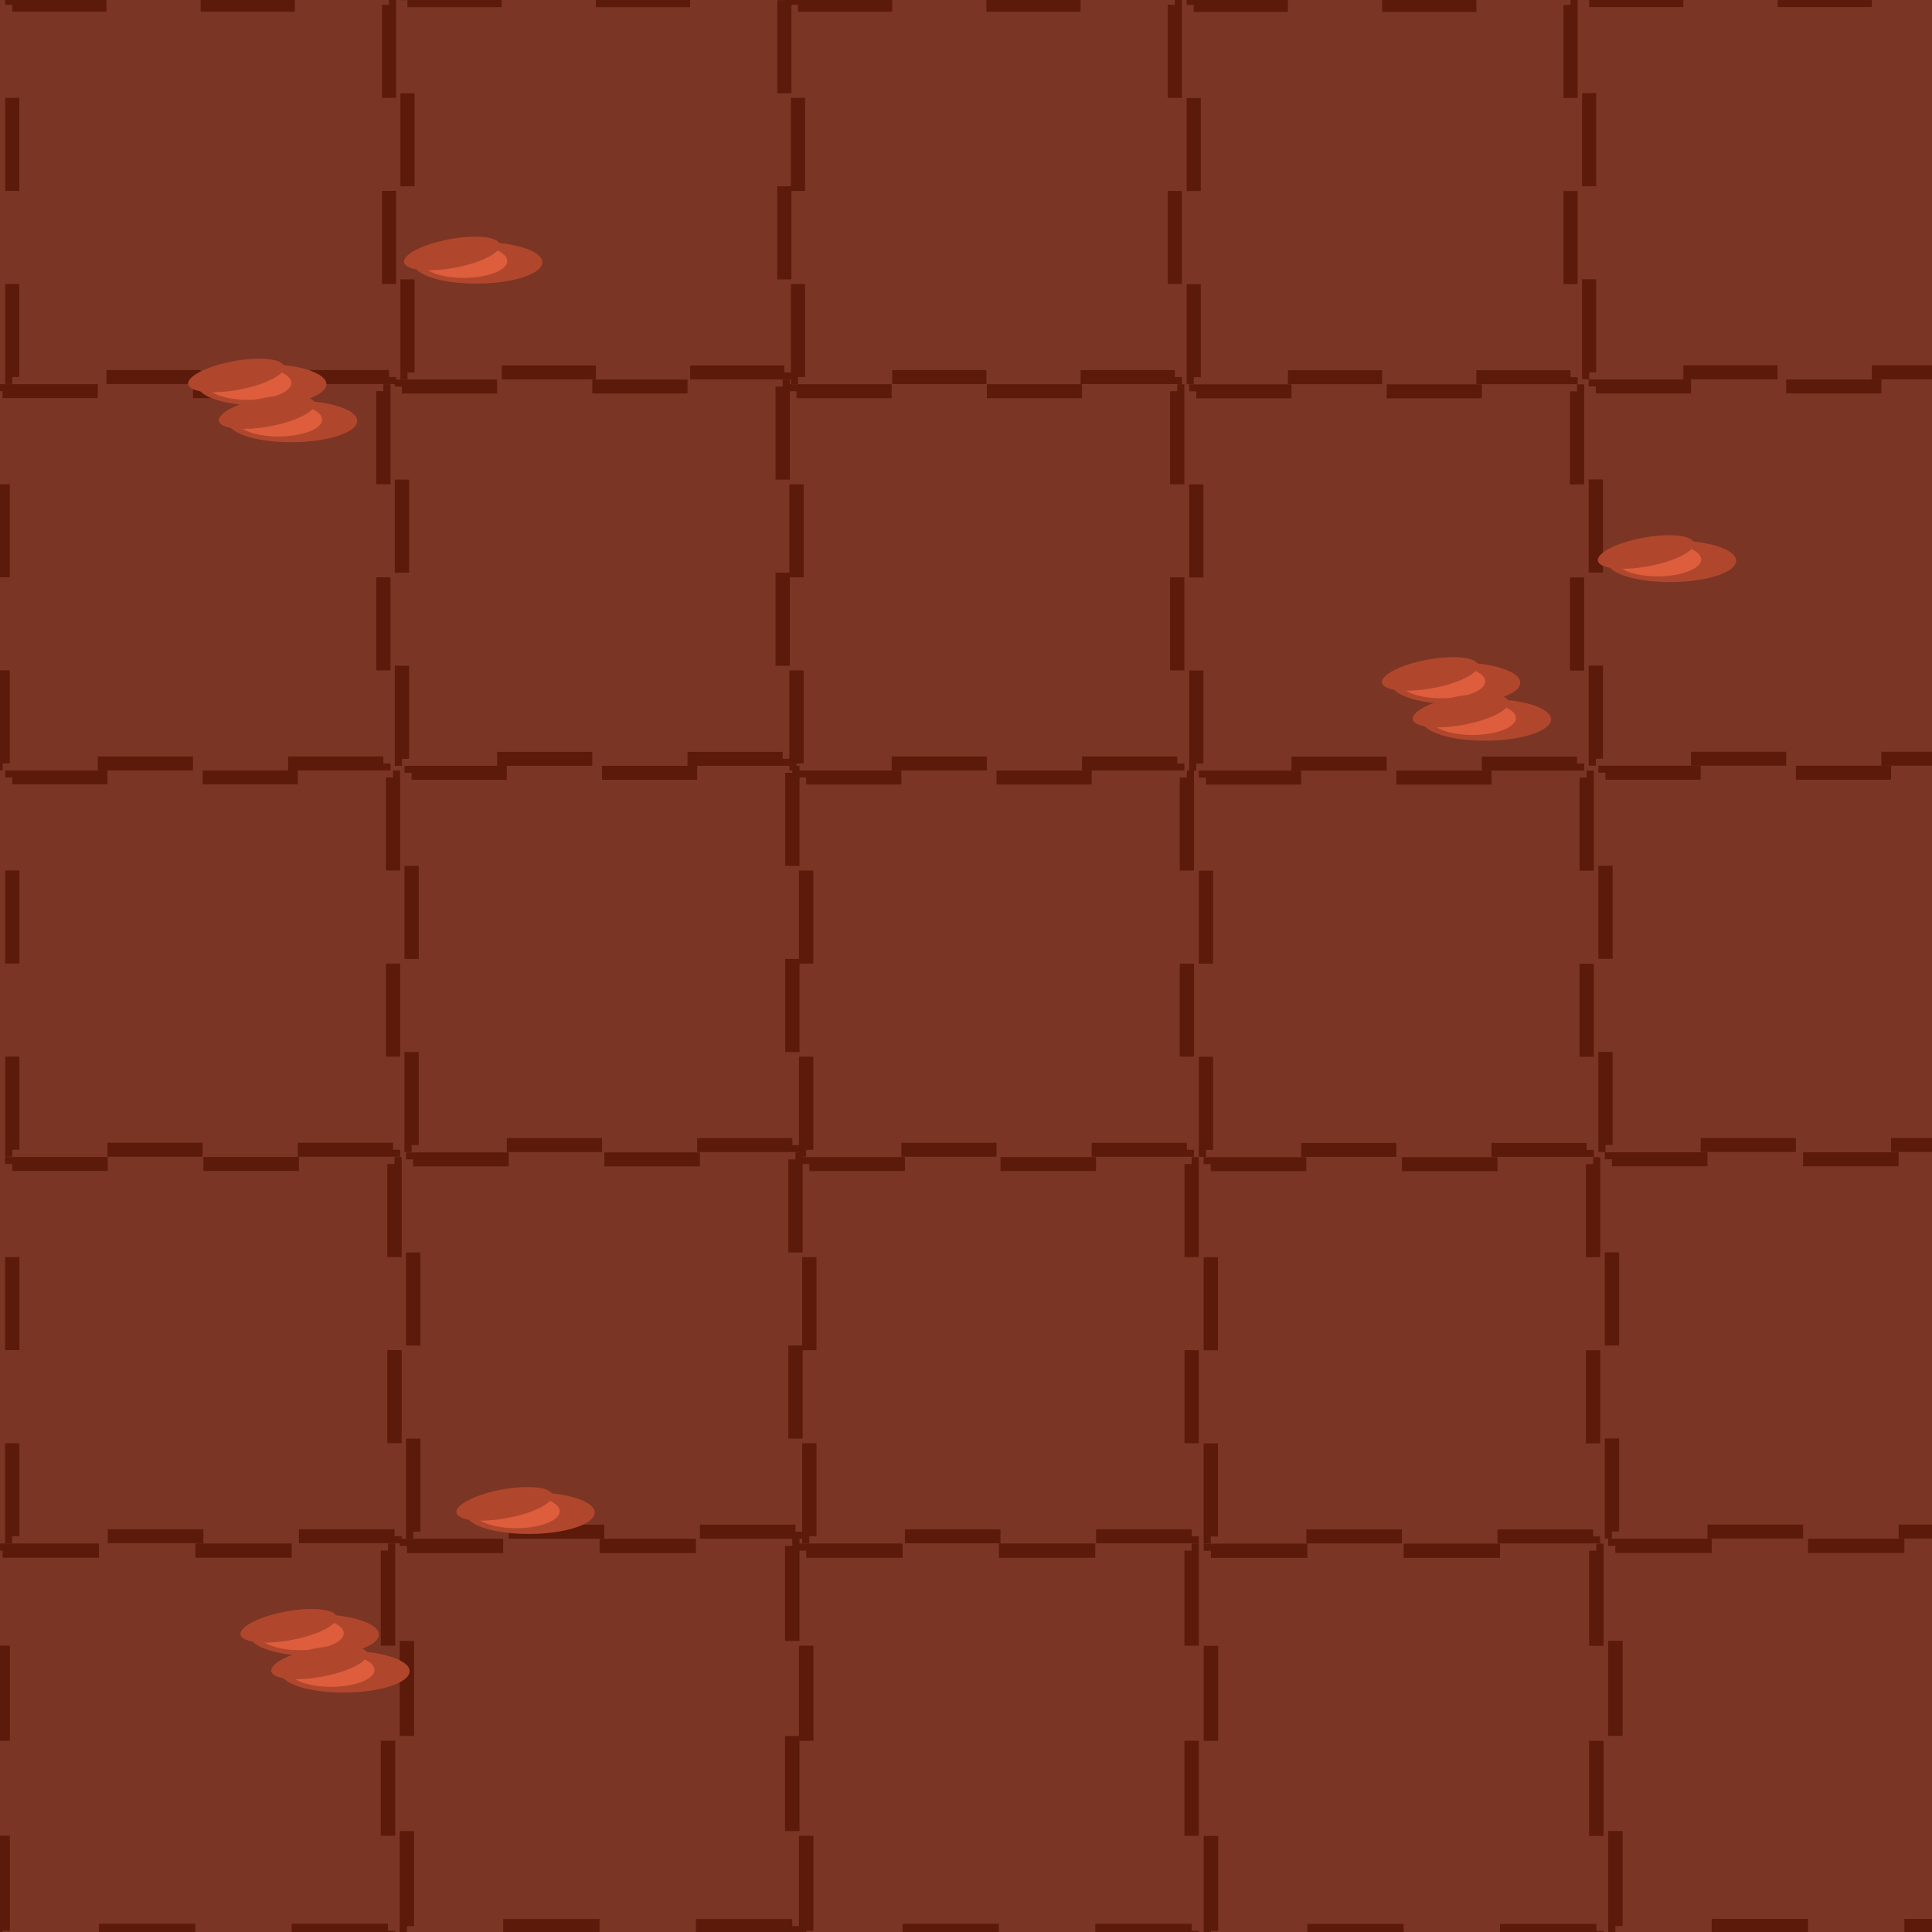
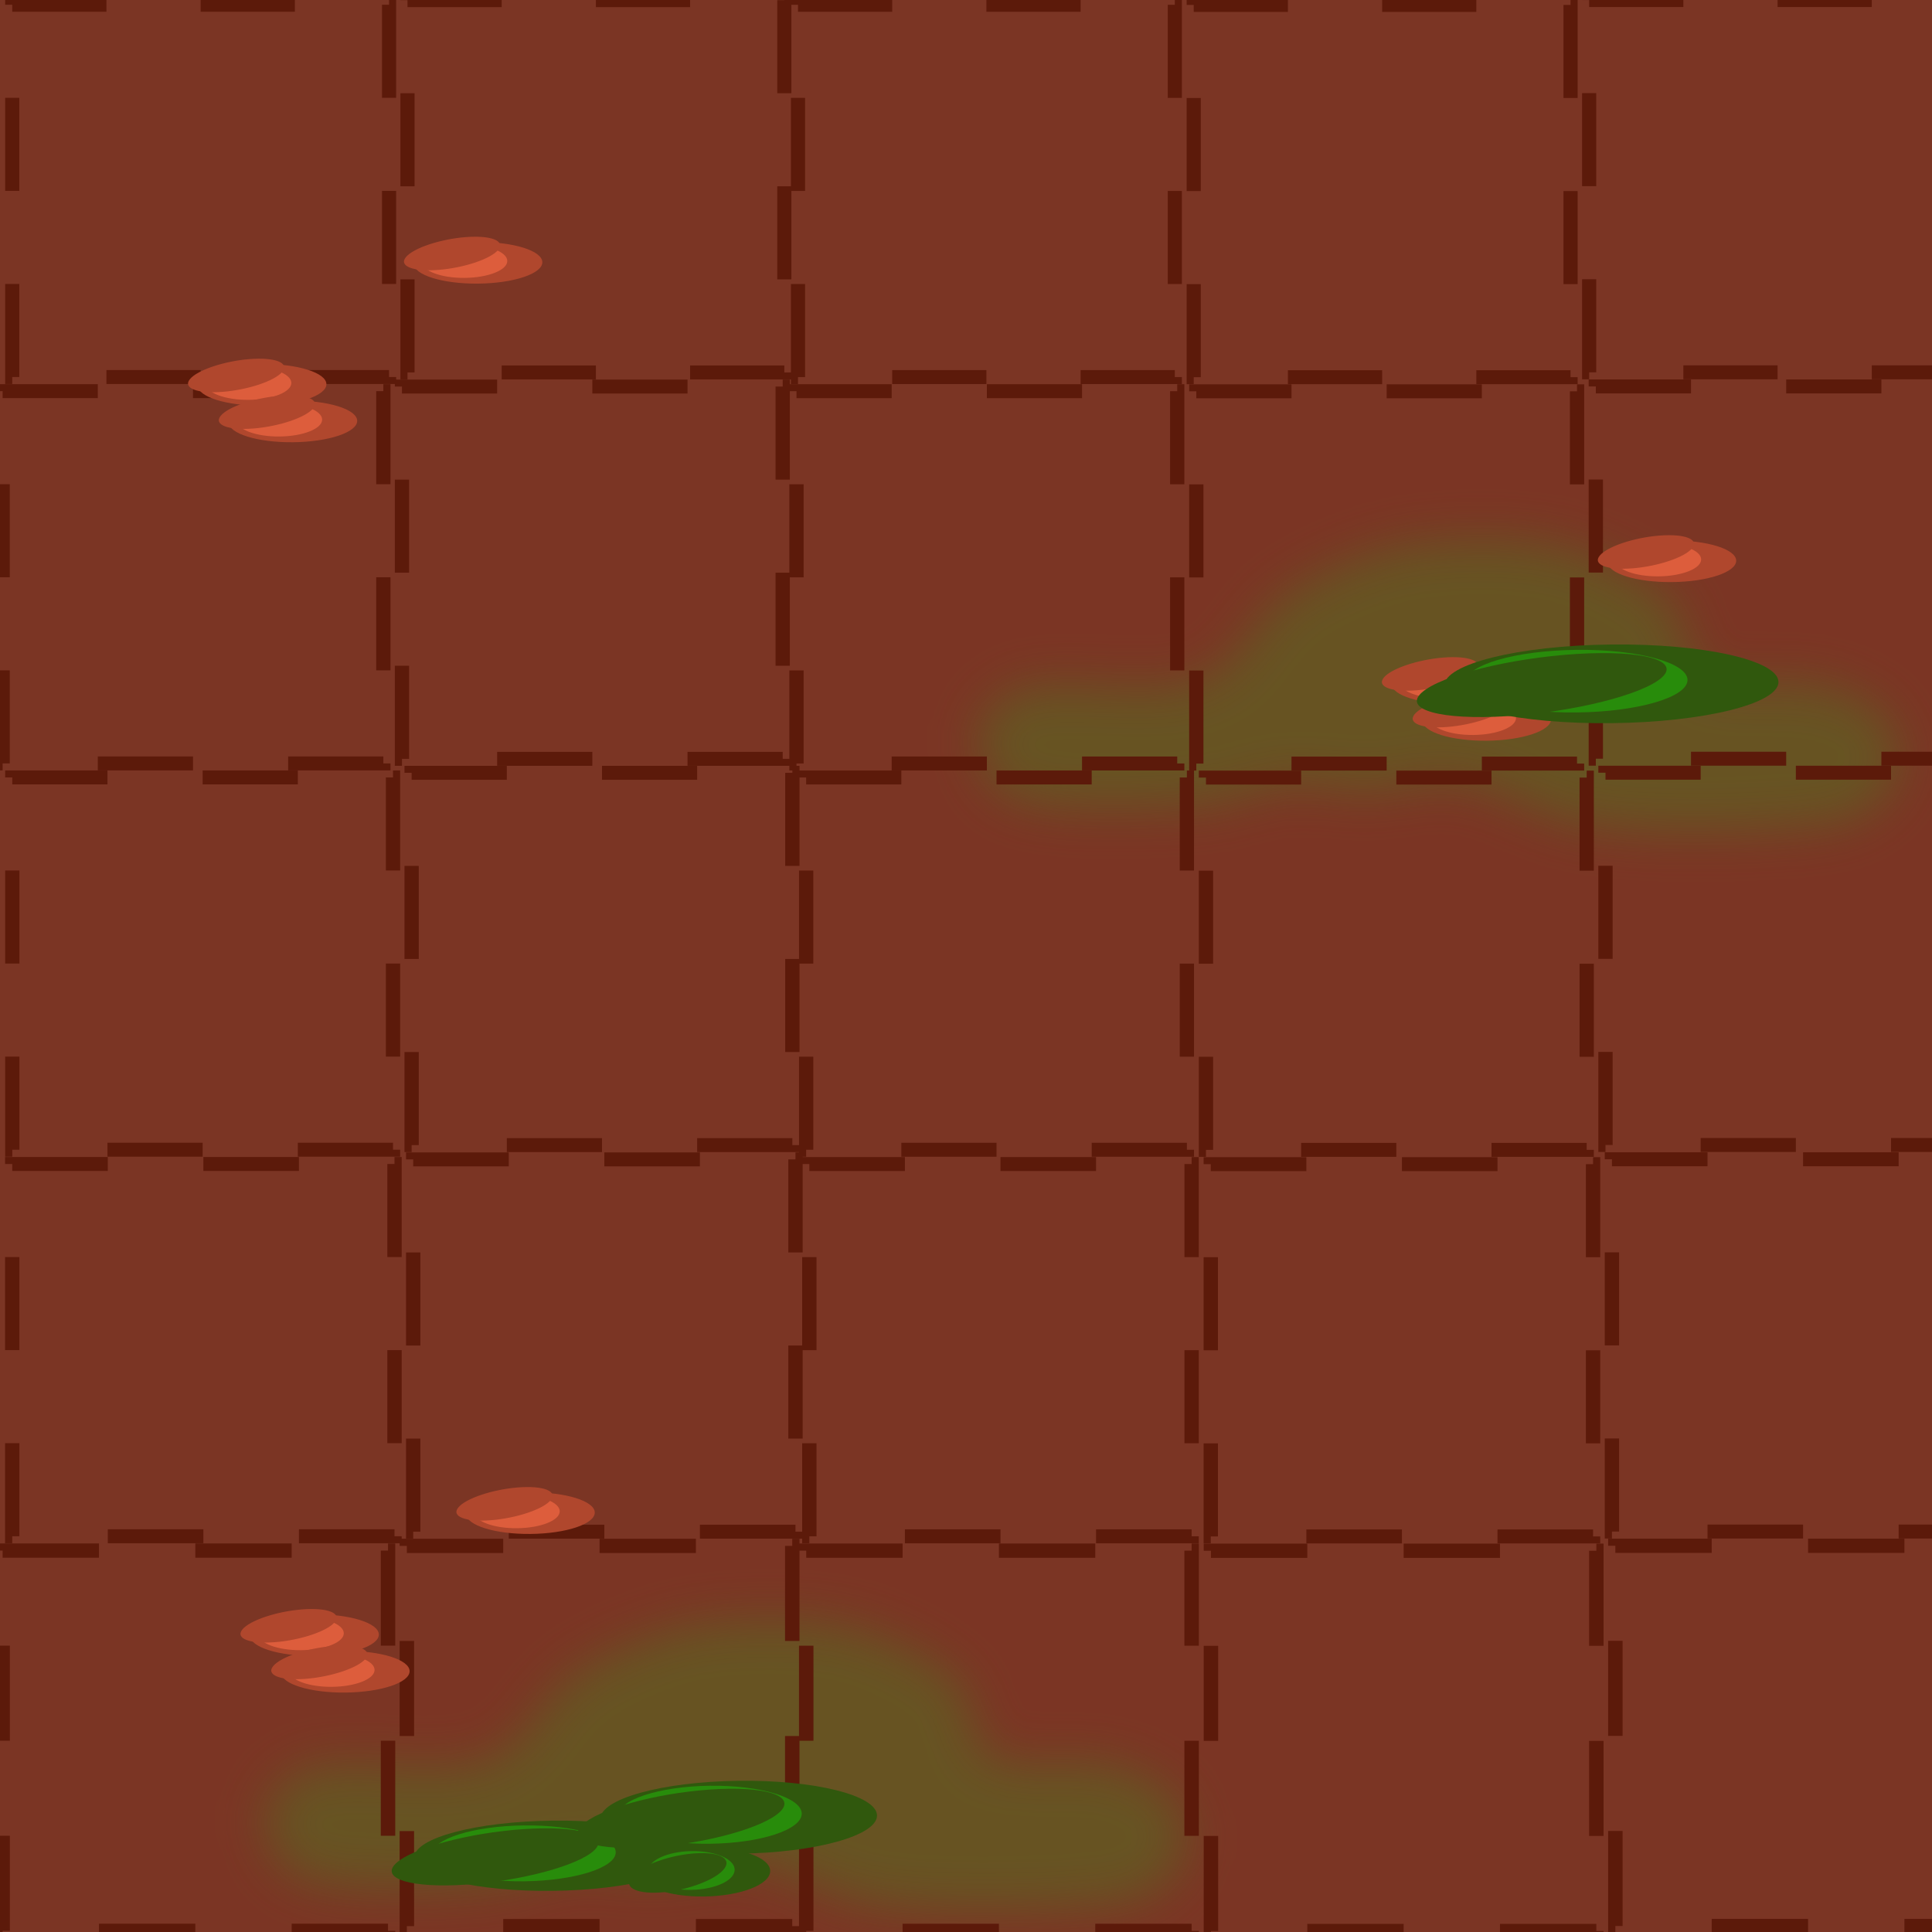
- <svg xmlns="http://www.w3.org/2000/svg" viewBox="0 0 400 400" width="400px" height="400px">
+ <svg xmlns="http://www.w3.org/2000/svg" xmlns:ns1="https://boxy-svg.com" viewBox="0 0 400 400" width="400px" height="400px">
+   <defs>
+     <filter id="gaussian-blur-filter-0" ns1:preset="gaussian-blur 1 5" color-interpolation-filters="sRGB" x="-50%" y="-50%" width="200%" height="200%">
+       <feGaussianBlur stdDeviation="5 5" edgeMode="none" />
+     </filter>
+     <filter id="filter-1" ns1:preset="gaussian-blur 1 5" color-interpolation-filters="sRGB" x="-50%" y="-50%" width="200%" height="200%">
+       <feGaussianBlur stdDeviation="5 5" edgeMode="none" />
+     </filter>
+   </defs>
  <rect x="-5.713" y="-0.578" width="429.425" height="403.792" style="fill: rgb(123, 53, 36);" />
+   <path stroke-width="0" d="M 296.856 112.07 C 304.346 111.507 315.86 111.218 324.098 113.364 C 332.205 115.476 341.233 119.957 345.974 124.686 C 350.27 128.969 347.736 136.963 352.578 139.889 C 357.846 143.071 371.119 140.023 377.756 141.83 C 383.205 143.313 388.01 145.525 390.551 148.623 C 393.066 151.689 393.938 156.892 393.028 160.268 C 392.182 163.398 388.882 166.573 386.011 168.355 C 383.418 169.962 381.817 170.377 376.93 170.942 C 367.662 172.014 342.297 172.948 329.051 170.942 C 318.124 169.288 309.932 162.821 301.81 161.885 C 295.103 161.112 289.623 163.728 283.649 163.826 C 277.794 163.921 271.874 162.076 266.313 162.532 C 260.877 162.977 257.37 165.665 250.628 166.414 C 241.374 167.441 221.853 167.869 214.306 166.414 C 209.766 165.538 207.629 164.443 205.638 162.208 C 203.352 159.641 201.67 154.386 202.336 151.211 C 202.942 148.326 206.255 145.322 208.528 143.77 C 210.324 142.544 211.193 142.25 214.306 141.83 C 220.1 141.046 237.408 142.957 244.024 141.83 C 248.267 141.107 249.734 140.413 252.692 138.271 C 256.823 135.282 260.429 127.595 265.487 123.715 C 270.279 120.04 276.516 117.262 281.997 115.304 C 286.968 113.531 290.895 112.518 296.856 112.07 Z" style="stroke-width: 2px; fill: rgba(75, 128, 32, 0.41); filter: url(&quot;#filter-1&quot;);" />
  <g transform="matrix(0.975253, 0, 0, 0.963438, 2.013141, 0.000329)" style="">
    <rect x="335.302" y="0.009" width="80" height="80" style="fill: none; stroke: rgb(92, 26, 10); stroke-width: 3px; stroke-dasharray: 20;" />
    <rect x="251.353" y="1.058" width="80" height="80" style="fill: none; stroke: rgb(92, 26, 10); stroke-width: 3px; stroke-dasharray: 20;" />
    <rect x="167.343" y="1.034" width="80" height="80" style="fill: none; stroke: rgb(92, 26, 10); stroke-width: 3px; stroke-dasharray: 20;" />
    <rect x="84.443" y="0.034" width="80" height="80" style="fill: none; stroke: rgb(92, 26, 10); stroke-width: 3px; stroke-dasharray: 20;" />
    <rect x="0.531" y="1.022" width="80" height="80" style="fill: none; stroke: rgb(92, 26, 10); stroke-width: 3px; stroke-dasharray: 20;" />
  </g>
  <g transform="matrix(0.985319, 0, 0, 0.963438, 0.020017, 79.99825)" style="">
    <rect x="335.302" y="0.009" width="80" height="80" style="fill: none; stroke: rgb(92, 26, 10); stroke-width: 3px; stroke-dasharray: 20;" />
    <rect x="251.353" y="1.058" width="80" height="80" style="fill: none; stroke: rgb(92, 26, 10); stroke-width: 3px; stroke-dasharray: 20;" />
    <rect x="167.343" y="1.034" width="80" height="80" style="fill: none; stroke: rgb(92, 26, 10); stroke-width: 3px; stroke-dasharray: 20;" />
    <rect x="84.443" y="0.034" width="80" height="80" style="fill: none; stroke: rgb(92, 26, 10); stroke-width: 3px; stroke-dasharray: 20;" />
    <rect x="0.531" y="1.022" width="80" height="80" style="fill: none; stroke: rgb(92, 26, 10); stroke-width: 3px; stroke-dasharray: 20;" />
  </g>
  <g transform="matrix(0.985319, 0, 0, 0.963438, 2.020015, 159.9717)" style="">
    <rect x="335.302" y="0.009" width="80" height="80" style="fill: none; stroke: rgb(92, 26, 10); stroke-width: 3px; stroke-dasharray: 20;" />
    <rect x="251.353" y="1.058" width="80" height="80" style="fill: none; stroke: rgb(92, 26, 10); stroke-width: 3px; stroke-dasharray: 20;" />
    <rect x="167.343" y="1.034" width="80" height="80" style="fill: none; stroke: rgb(92, 26, 10); stroke-width: 3px; stroke-dasharray: 20;" />
    <rect x="84.443" y="0.034" width="80" height="80" style="fill: none; stroke: rgb(92, 26, 10); stroke-width: 3px; stroke-dasharray: 20;" />
    <rect x="0.531" y="1.022" width="80" height="80" style="fill: none; stroke: rgb(92, 26, 10); stroke-width: 3px; stroke-dasharray: 20;" />
  </g>
  <g transform="matrix(0.989345, 0, 0, 0.963438, 2.005657, 240.0063)" style="">
    <rect x="335.302" y="0.009" width="80" height="80" style="fill: none; stroke: rgb(92, 26, 10); stroke-width: 3px; stroke-dasharray: 20;" />
    <rect x="251.353" y="1.058" width="80" height="80" style="fill: none; stroke: rgb(92, 26, 10); stroke-width: 3px; stroke-dasharray: 20;" />
    <rect x="167.343" y="1.034" width="80" height="80" style="fill: none; stroke: rgb(92, 26, 10); stroke-width: 3px; stroke-dasharray: 20;" />
    <rect x="84.443" y="0.034" width="80" height="80" style="fill: none; stroke: rgb(92, 26, 10); stroke-width: 3px; stroke-dasharray: 20;" />
    <rect x="0.531" y="1.022" width="80" height="80" style="fill: none; stroke: rgb(92, 26, 10); stroke-width: 3px; stroke-dasharray: 20;" />
  </g>
+   <path stroke-width="0" d="M 149.323 335.628 C 156.813 335.065 168.327 334.776 176.565 336.922 C 184.672 339.034 193.7 343.515 198.441 348.244 C 202.737 352.527 200.203 360.521 205.045 363.447 C 210.313 366.629 223.586 363.581 230.223 365.388 C 235.672 366.871 240.477 369.083 243.018 372.181 C 245.533 375.247 246.405 380.45 245.495 383.826 C 244.649 386.956 241.349 390.131 238.478 391.913 C 235.885 393.52 234.284 393.935 229.397 394.5 C 220.129 395.572 194.764 396.506 181.518 394.5 C 170.591 392.846 162.399 386.379 154.277 385.443 C 147.57 384.67 142.09 387.286 136.116 387.384 C 130.261 387.479 124.341 385.634 118.78 386.09 C 113.344 386.535 109.837 389.223 103.095 389.972 C 93.841 390.999 74.32 391.427 66.773 389.972 C 62.233 389.096 60.096 388.001 58.105 385.766 C 55.819 383.199 54.137 377.944 54.803 374.769 C 55.409 371.884 58.722 368.88 60.995 367.328 C 62.791 366.102 63.66 365.808 66.773 365.388 C 72.567 364.604 89.875 366.515 96.491 365.388 C 100.734 364.665 102.201 363.971 105.159 361.829 C 109.29 358.84 112.896 351.153 117.954 347.273 C 122.746 343.598 128.983 340.82 134.464 338.862 C 139.435 337.089 143.362 336.076 149.323 335.628 Z" style="stroke-width: 2px; filter: url(&quot;#gaussian-blur-filter-0&quot;); fill: rgba(75, 128, 32, 0.41);" />
  <g transform="matrix(0.997399, 0, 0, 0.984044, 0.013603, 320.0285)" style="">
    <rect x="335.302" y="0.009" width="80" height="80" style="fill: none; stroke: rgb(92, 26, 10); stroke-width: 3px; stroke-dasharray: 20;" />
    <rect x="251.353" y="1.058" width="80" height="80" style="fill: none; stroke: rgb(92, 26, 10); stroke-width: 3px; stroke-dasharray: 20;" />
    <rect x="167.343" y="1.034" width="80" height="80" style="fill: none; stroke: rgb(92, 26, 10); stroke-width: 3px; stroke-dasharray: 20;" />
    <rect x="84.443" y="0.034" width="80" height="80" style="fill: none; stroke: rgb(92, 26, 10); stroke-width: 3px; stroke-dasharray: 20;" />
    <rect x="0.531" y="1.022" width="80" height="80" style="fill: none; stroke: rgb(92, 26, 10); stroke-width: 3px; stroke-dasharray: 20;" />
  </g>
  <g transform="matrix(0.006035, 0.608949, 2.612182, -0.025886, 280.1232, 132.2787)" style="transform-origin: 15.427px 8.12px;">
    <ellipse style="fill: rgb(176, 71, 45);" cx="15.427" cy="8.12" rx="7.066" ry="5.101" />
    <ellipse style="fill: rgb(221, 93, 60);" cx="14.876" cy="7.058" rx="5.623" ry="3.387" />
    <ellipse style="fill: rgb(176, 71, 45); transform-box: fill-box; transform-origin: 50% 50%;" cx="15.275" cy="8.188" rx="5.623" ry="3.387" transform="matrix(0.981654, -0.190669, -0.321641, 1.081162, -0.195166, 0.133142)" />
  </g>
  <g transform="matrix(0.006035, 0.608949, 2.612182, -0.025886, 324.8304, 107.0275)" style="transform-origin: 15.427px 8.12px;">
    <ellipse style="fill: rgb(176, 71, 45);" cx="15.427" cy="8.12" rx="7.066" ry="5.101" />
    <ellipse style="fill: rgb(221, 93, 60);" cx="14.876" cy="7.058" rx="5.623" ry="3.387" />
    <ellipse style="fill: rgb(176, 71, 45); transform-box: fill-box; transform-origin: 50% 50%;" cx="15.275" cy="8.188" rx="5.623" ry="3.387" transform="matrix(0.981654, -0.190669, -0.321641, 1.081162, -0.195166, 0.133142)" />
  </g>
  <g transform="matrix(0.006035, 0.608949, 2.612182, -0.025886, 286.4972, 139.8668)" style="transform-origin: 15.427px 8.12px;">
    <ellipse style="fill: rgb(176, 71, 45);" cx="15.427" cy="8.12" rx="7.066" ry="5.101" />
    <ellipse style="fill: rgb(221, 93, 60);" cx="14.876" cy="7.058" rx="5.623" ry="3.387" />
    <ellipse style="fill: rgb(176, 71, 45); transform-box: fill-box; transform-origin: 50% 50%;" cx="15.275" cy="8.188" rx="5.623" ry="3.387" transform="matrix(0.981654, -0.190669, -0.321641, 1.081162, -0.195166, 0.133142)" />
  </g>
  <g transform="matrix(0.006035, 0.608949, 2.612182, -0.025886, 43.80347, 329.351)" style="transform-origin: 15.427px 8.12px;">
    <ellipse style="fill: rgb(176, 71, 45);" cx="15.427" cy="8.12" rx="7.066" ry="5.101" />
    <ellipse style="fill: rgb(221, 93, 60);" cx="14.876" cy="7.058" rx="5.623" ry="3.387" />
    <ellipse style="fill: rgb(176, 71, 45); transform-box: fill-box; transform-origin: 50% 50%;" cx="15.275" cy="8.188" rx="5.623" ry="3.387" transform="matrix(0.981654, -0.190669, -0.321641, 1.081162, -0.195166, 0.133142)" />
  </g>
  <g transform="matrix(0.006035, 0.608949, 2.612182, -0.025886, 88.51063, 304.0998)" style="transform-origin: 15.427px 8.12px;">
    <ellipse style="fill: rgb(176, 71, 45);" cx="15.427" cy="8.12" rx="7.066" ry="5.101" />
    <ellipse style="fill: rgb(221, 93, 60);" cx="14.876" cy="7.058" rx="5.623" ry="3.387" />
    <ellipse style="fill: rgb(176, 71, 45); transform-box: fill-box; transform-origin: 50% 50%;" cx="15.275" cy="8.188" rx="5.623" ry="3.387" transform="matrix(0.981654, -0.190669, -0.321641, 1.081162, -0.195166, 0.133142)" />
  </g>
  <g transform="matrix(0.006035, 0.608949, 2.612182, -0.025886, 50.17746, 336.9391)" style="transform-origin: 15.427px 8.12px;">
    <ellipse style="fill: rgb(176, 71, 45);" cx="15.427" cy="8.12" rx="7.066" ry="5.101" />
    <ellipse style="fill: rgb(221, 93, 60);" cx="14.876" cy="7.058" rx="5.623" ry="3.387" />
    <ellipse style="fill: rgb(176, 71, 45); transform-box: fill-box; transform-origin: 50% 50%;" cx="15.275" cy="8.188" rx="5.623" ry="3.387" transform="matrix(0.981654, -0.190669, -0.321641, 1.081162, -0.195166, 0.133142)" />
  </g>
  <g transform="matrix(0.006035, 0.608949, 2.612182, -0.025886, 32.94781, 70.48488)" style="transform-origin: 15.427px 8.12px;">
    <ellipse style="fill: rgb(176, 71, 45);" cx="15.427" cy="8.12" rx="7.066" ry="5.101" />
    <ellipse style="fill: rgb(221, 93, 60);" cx="14.876" cy="7.058" rx="5.623" ry="3.387" />
    <ellipse style="fill: rgb(176, 71, 45); transform-box: fill-box; transform-origin: 50% 50%;" cx="15.275" cy="8.188" rx="5.623" ry="3.387" transform="matrix(0.981654, -0.190669, -0.321641, 1.081162, -0.195166, 0.133142)" />
  </g>
  <g transform="matrix(0.006035, 0.608949, 2.612182, -0.025886, 77.65496, 45.23363)" style="transform-origin: 15.427px 8.12px;">
    <ellipse style="fill: rgb(176, 71, 45);" cx="15.427" cy="8.12" rx="7.066" ry="5.101" />
    <ellipse style="fill: rgb(221, 93, 60);" cx="14.876" cy="7.058" rx="5.623" ry="3.387" />
    <ellipse style="fill: rgb(176, 71, 45); transform-box: fill-box; transform-origin: 50% 50%;" cx="15.275" cy="8.188" rx="5.623" ry="3.387" transform="matrix(0.981654, -0.190669, -0.321641, 1.081162, -0.195166, 0.133142)" />
  </g>
  <g transform="matrix(0.006035, 0.608949, 2.612182, -0.025886, 39.3218, 78.07298)" style="transform-origin: 15.427px 8.12px;">
    <ellipse style="fill: rgb(176, 71, 45);" cx="15.427" cy="8.12" rx="7.066" ry="5.101" />
    <ellipse style="fill: rgb(221, 93, 60);" cx="14.876" cy="7.058" rx="5.623" ry="3.387" />
    <ellipse style="fill: rgb(176, 71, 45); transform-box: fill-box; transform-origin: 50% 50%;" cx="15.275" cy="8.188" rx="5.623" ry="3.387" transform="matrix(0.981654, -0.190669, -0.321641, 1.081162, -0.195166, 0.133142)" />
  </g>
+   <g transform="matrix(1, 0, 0, 1.221325, -87.28762, -58.46264)" style="">
+     <ellipse style="fill: rgb(48, 88, 13);" cx="15.427" cy="8.12" rx="5.95" ry="28.637" transform="matrix(0.00991, 0.999951, 0.999951, -0.009909, 193.446, 347.109)" />
+     <ellipse style="fill: rgb(40, 140, 11);" cx="14.876" cy="7.058" rx="4.735" ry="19.015" transform="matrix(0.00991, 0.999951, 0.999951, -0.009909, 188.547, 347.2446)" />
+     <ellipse style="fill: rgb(48, 88, 13); transform-box: fill-box; transform-origin: 50% 50%;" cx="15.275" cy="8.188" rx="7.605" ry="11.839" transform="matrix(-0.785368, 0.619029, 1.735564, -0.094688, 187.5697, 353.9633)" />
+   </g>
+   <g transform="matrix(1, 0, 0, 1.268079, -48.77704, -83.38173)" style="">
+     <ellipse style="fill: rgb(48, 88, 13);" cx="15.427" cy="8.12" rx="5.95" ry="28.637" transform="matrix(0.00991, 0.999951, 0.999951, -0.009909, 193.446, 347.109)" />
+     <ellipse style="fill: rgb(40, 140, 11);" cx="14.876" cy="7.058" rx="4.735" ry="19.015" transform="matrix(0.00991, 0.999951, 0.999951, -0.009909, 188.547, 347.2446)" />
+     <ellipse style="fill: rgb(48, 88, 13); transform-box: fill-box; transform-origin: 50% 50%;" cx="15.275" cy="8.188" rx="7.605" ry="11.839" transform="matrix(-0.785368, 0.619029, 1.735564, -0.094688, 187.5697, 353.9633)" />
+   </g>
+   <g transform="matrix(1.208033, 0, 0, 1.368323, 89.9364, -354.3758)" style="">
+     <ellipse style="fill: rgb(48, 88, 13);" cx="15.427" cy="8.12" rx="5.95" ry="28.637" transform="matrix(0.00991, 0.999951, 0.999951, -0.009909, 193.446, 347.109)" />
+     <ellipse style="fill: rgb(40, 140, 11);" cx="14.876" cy="7.058" rx="4.735" ry="19.015" transform="matrix(0.00991, 0.999951, 0.999951, -0.009909, 188.547, 347.2446)" />
+     <ellipse style="fill: rgb(48, 88, 13); transform-box: fill-box; transform-origin: 50% 50%;" cx="15.275" cy="8.188" rx="7.605" ry="11.839" transform="matrix(-0.785368, 0.619029, 1.735564, -0.094688, 187.5697, 353.9633)" />
+   </g>
+   <g transform="matrix(0.471857, 0, 0, 0.847294, 50.76466, 80.49997)" style="">
+     <ellipse style="fill: rgb(48, 88, 13);" cx="15.427" cy="8.12" rx="5.95" ry="28.637" transform="matrix(0.00991, 0.999951, 0.999951, -0.009909, 193.446, 347.109)" />
+     <ellipse style="fill: rgb(40, 140, 11);" cx="14.876" cy="7.058" rx="4.735" ry="19.015" transform="matrix(0.00991, 0.999951, 0.999951, -0.009909, 188.547, 347.2446)" />
+     <ellipse style="fill: rgb(48, 88, 13); transform-box: fill-box; transform-origin: 50% 50%;" cx="15.275" cy="8.188" rx="7.605" ry="11.839" transform="matrix(-0.785368, 0.619029, 1.735564, -0.094688, 187.5697, 353.9633)" />
+   </g>
</svg>
